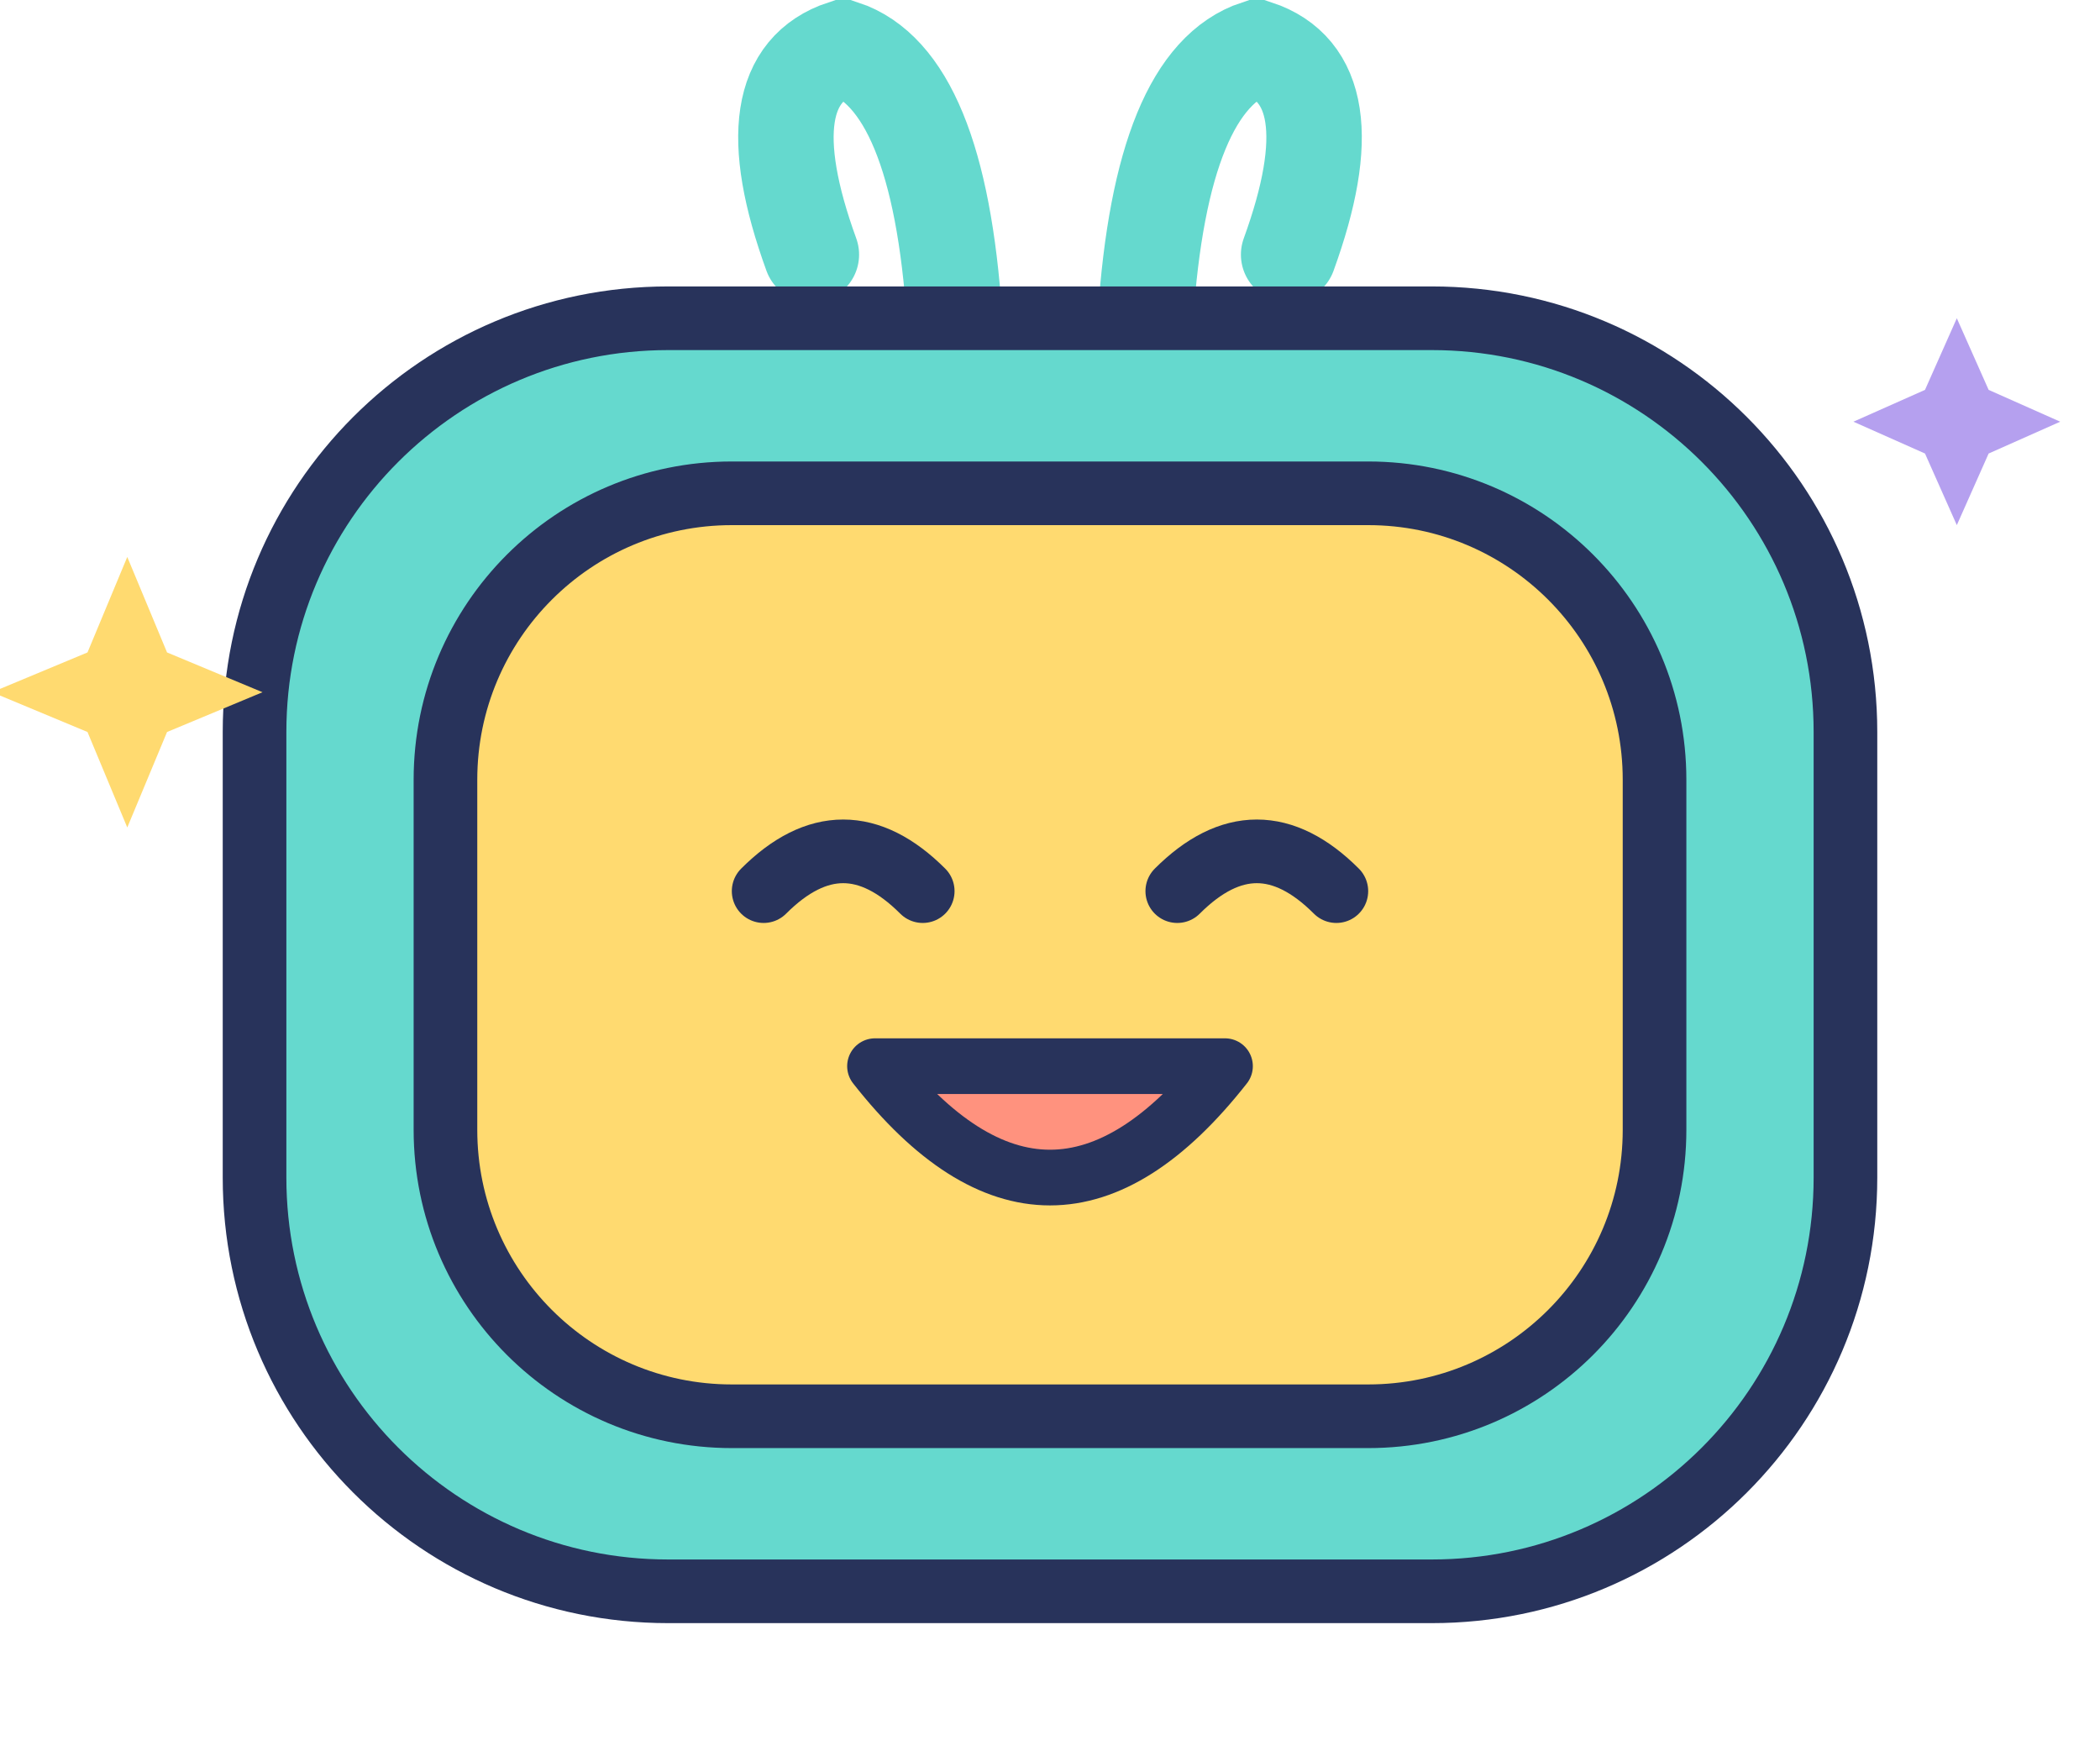
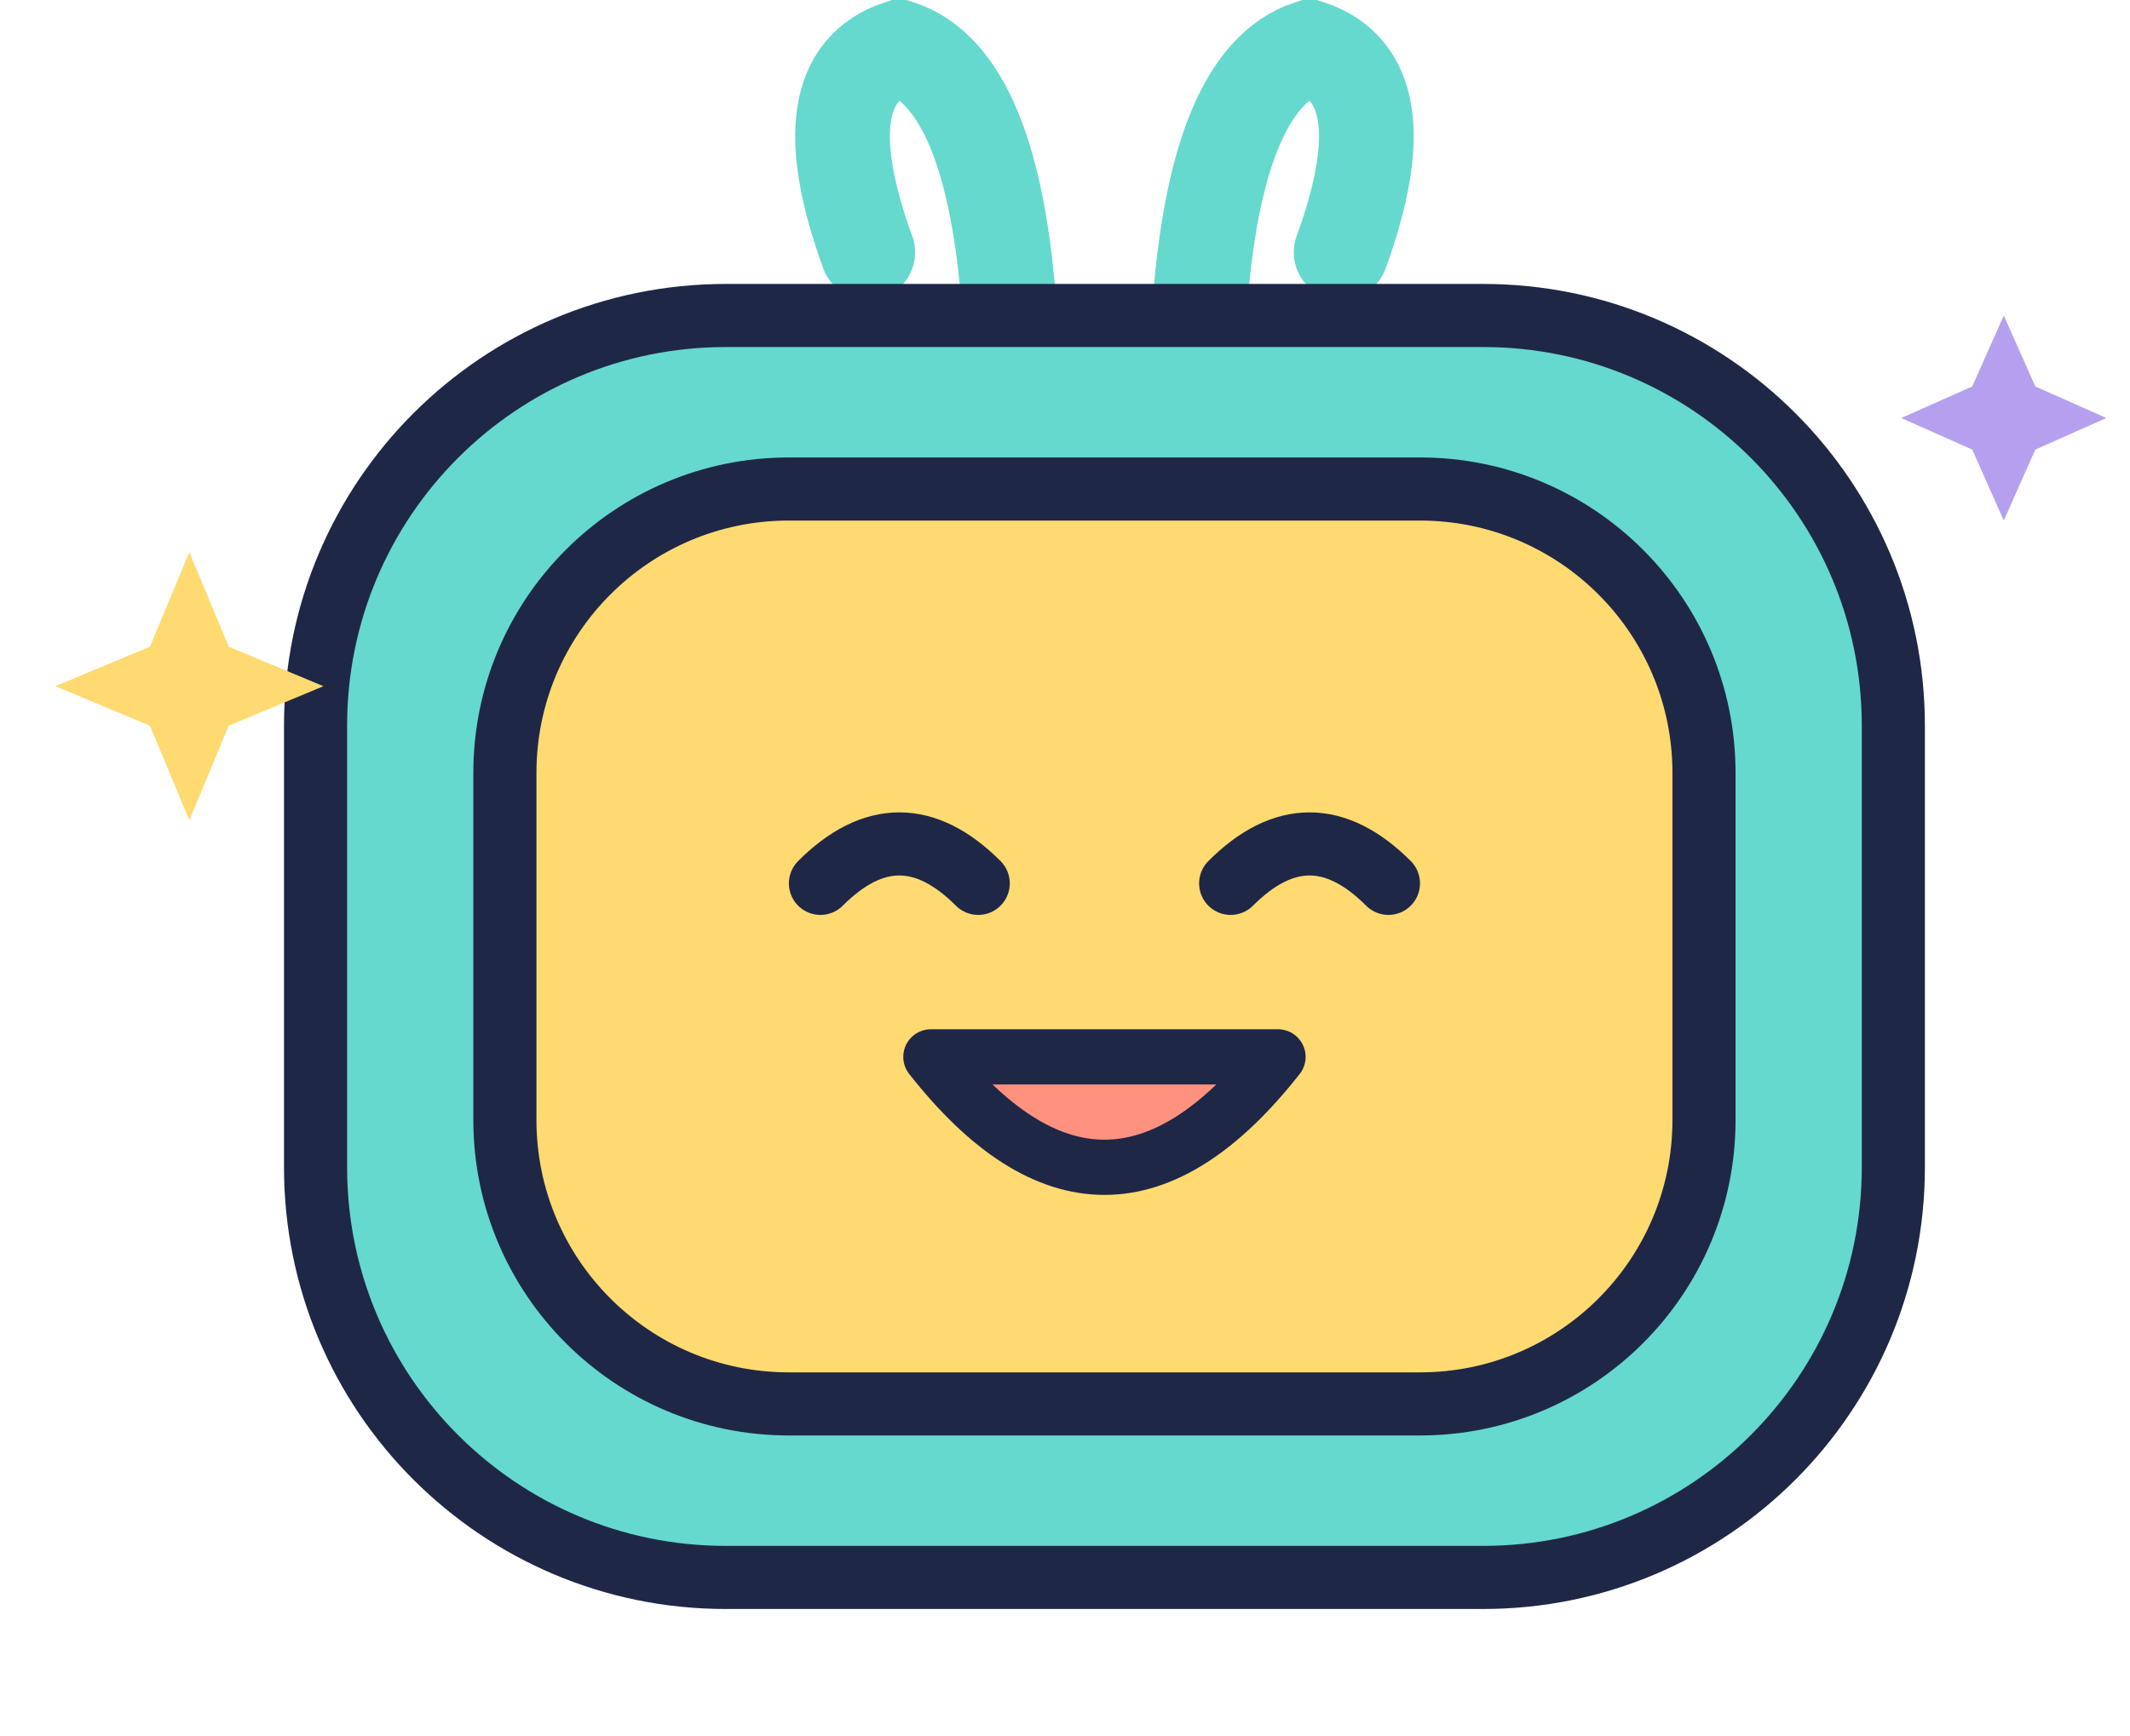
- <svg xmlns="http://www.w3.org/2000/svg" width="240" height="200" viewBox="0 0 260 220">
-   <path d="M100 32 Q92 10 104 6 Q116 10 118 40 M160 32 Q168 10 156 6 Q144 10 142 40" fill="none" stroke="#65D9CE" stroke-width="12" stroke-linecap="round" />
-   <rect x="30" y="40" width="200" height="160" rx="52" fill="#65D9CE" stroke="#28335B" stroke-width="8" />
-   <rect x="54" y="62" width="152" height="116" rx="36" fill="#FFDA70" stroke="#28335B" stroke-width="8" />
-   <path d="M94 112 Q104 102 114 112 M146 112 Q156 102 166 112" fill="none" stroke="#28335B" stroke-width="8" stroke-linecap="round" />
-   <path d="M108 134 Q130 162 152 134 Z" fill="#FF927E" stroke="#28335B" stroke-width="7" stroke-linejoin="round" />
-   <path d="M14 70 l5 12 12 5 -12 5 -5 12 -5 -12 -12 -5 12 -5 z" fill="#FFDA70" />
-   <path d="M244 40 l4 9 9 4 -9 4 -4 9 -4 -9 -9 -4 9 -4 z" fill="#B5A0EF" />
+ <svg xmlns="http://www.w3.org/2000/svg" width="270" height="220" viewBox="0 0 270 220">
+   <g transform="translate(10 0)">
+     <path d="M100 32 Q92 10 104 6 Q116 10 118 40 M160 32 Q168 10 156 6 Q144 10 142 40" fill="none" stroke="#65D9CE" stroke-width="12" stroke-linecap="round" />
+     <rect x="30" y="40" width="200" height="160" rx="52" fill="#65D9CE" stroke="#1F2747" stroke-width="8" />
+     <rect x="54" y="62" width="152" height="116" rx="36" fill="#FFDA70" stroke="#1F2747" stroke-width="8" />
+     <path d="M94 112 Q104 102 114 112 M146 112 Q156 102 166 112" fill="none" stroke="#1F2747" stroke-width="8" stroke-linecap="round" />
+     <path d="M108 134 Q130 162 152 134 Z" fill="#FF927E" stroke="#1F2747" stroke-width="7" stroke-linejoin="round" />
+     <path d="M14 70 l5 12 12 5 -12 5 -5 12 -5 -12 -12 -5 12 -5 z" fill="#FFDA70" />
+     <path d="M244 40 l4 9 9 4 -9 4 -4 9 -4 -9 -9 -4 9 -4 z" fill="#B5A0EF" />
+   </g>
</svg>
